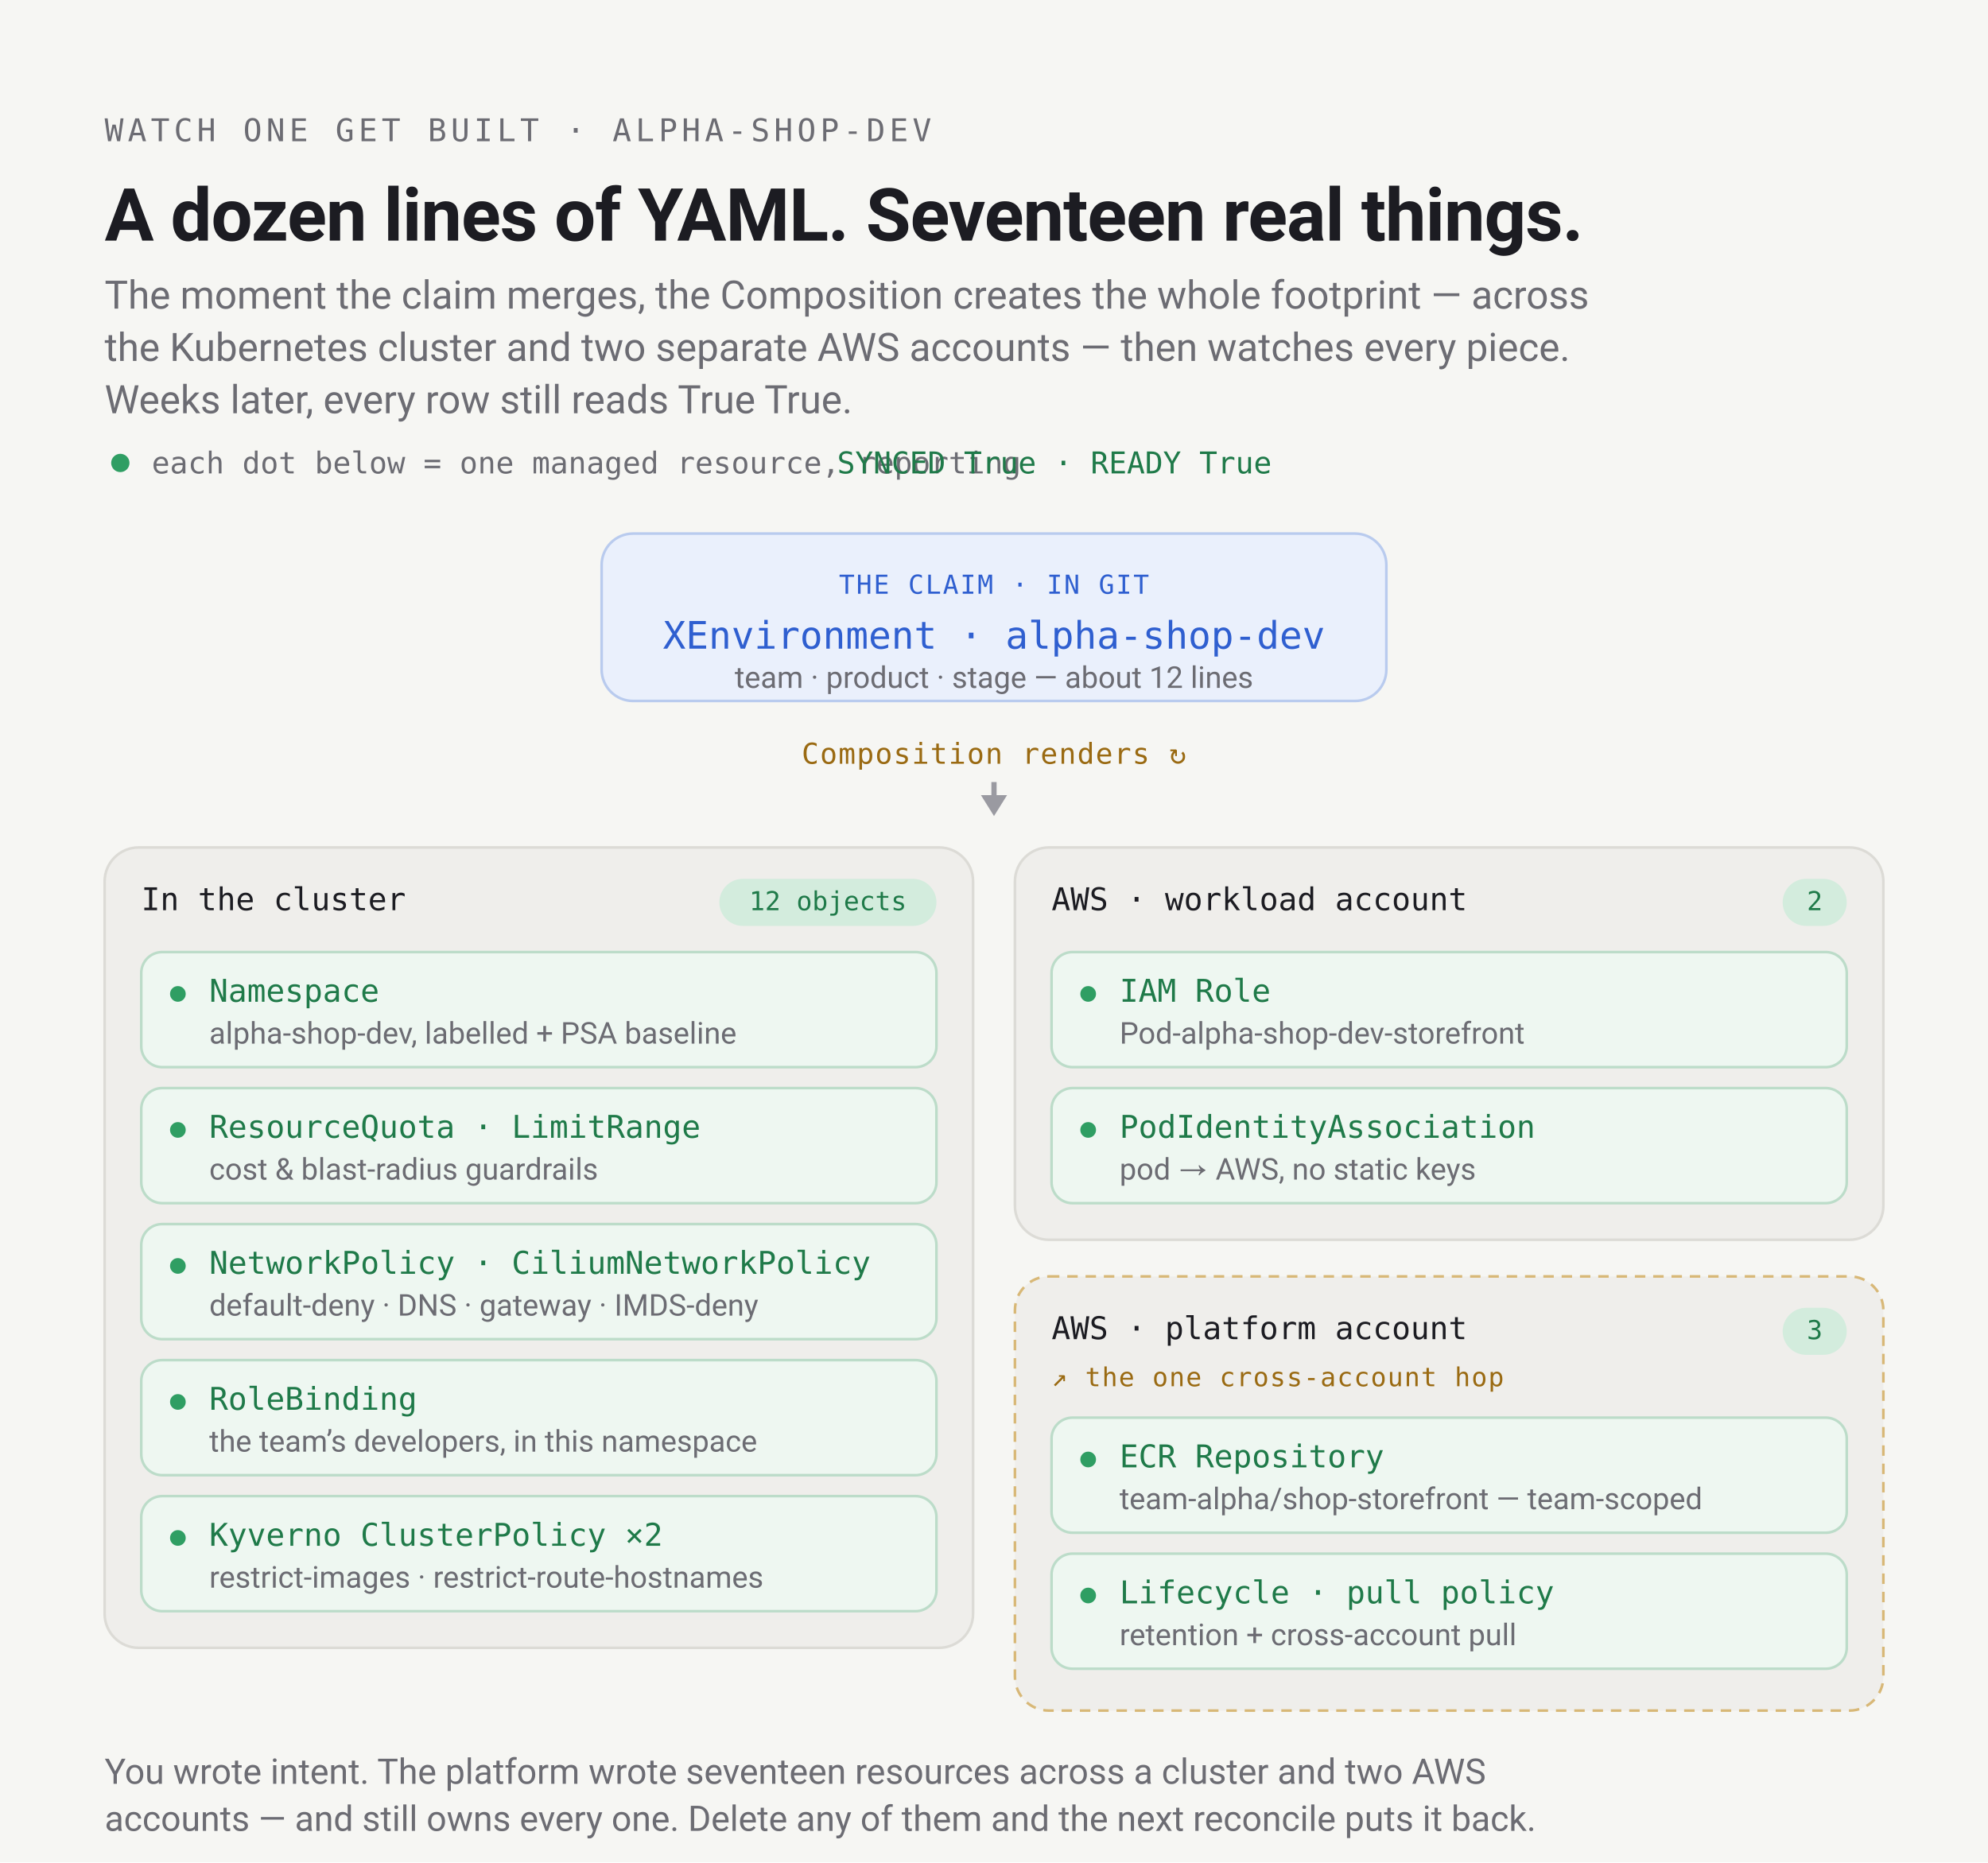
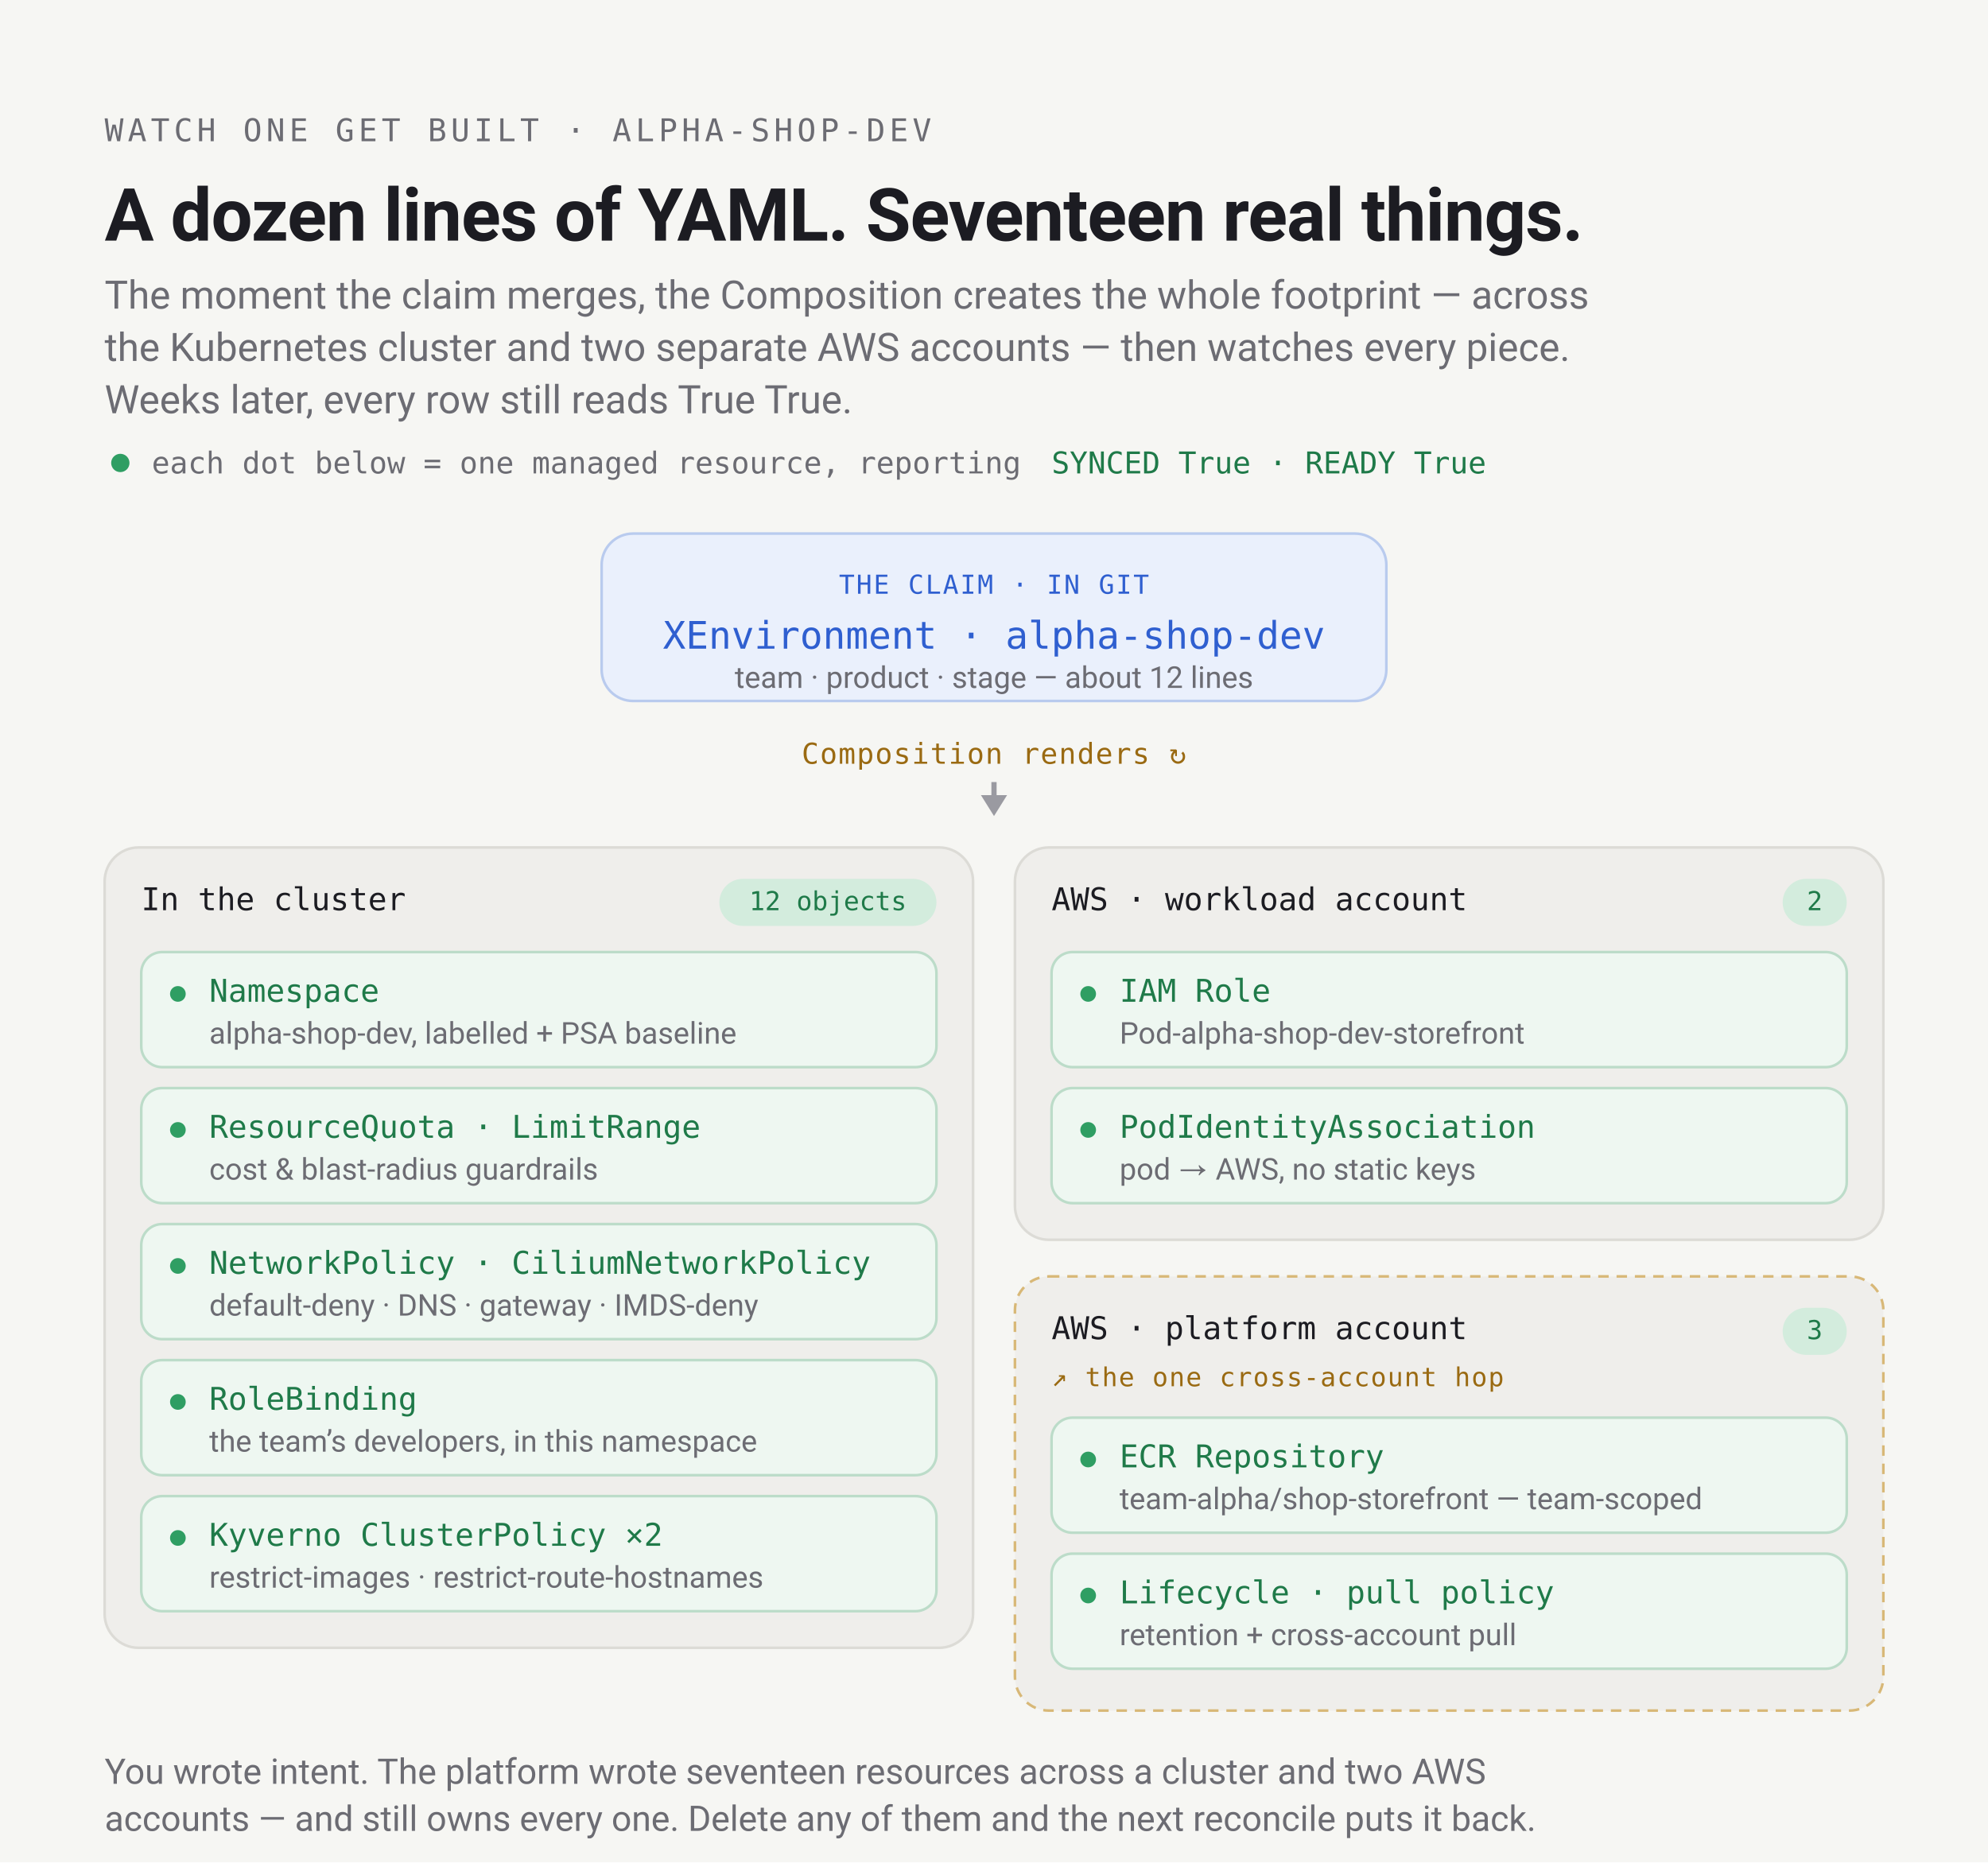
<svg xmlns="http://www.w3.org/2000/svg" viewBox="0 0 760 712" width="760" height="712" font-family="system-ui,-apple-system,'Segoe UI',Roboto,Helvetica,Arial,sans-serif">
  <style>@media(prefers-color-scheme:dark){[fill="#f6f6f3"]{fill:#1b1b18}[stroke="#f6f6f3"]{stroke:#1b1b18}[fill="#6c6c73"]{fill:#898990}[stroke="#6c6c73"]{stroke:#898990}[fill="#1c1c22"]{fill:#dddde3}[stroke="#1c1c22"]{stroke:#dddde3}[fill="#2f9e63"]{fill:#58d191}[stroke="#2f9e63"]{stroke:#58d191}[fill="#1f7a49"]{fill:#45d487}[stroke="#1f7a49"]{stroke:#45d487}[fill="#eaf0fc"]{fill:#172a50}[stroke="#eaf0fc"]{stroke:#172a50}[fill="#b9cbee"]{fill:#1e3869}[stroke="#b9cbee"]{stroke:#1e3869}[fill="#2f5fd0"]{fill:#7798e3}[stroke="#2f5fd0"]{stroke:#7798e3}[fill="#9a6a12"]{fill:#eca82d}[stroke="#9a6a12"]{stroke:#eca82d}[fill="#9a9aa1"]{fill:#888890}[stroke="#9a9aa1"]{stroke:#888890}[fill="#efeeeb"]{fill:#1f1e1c}[stroke="#efeeeb"]{stroke:#1f1e1c}[fill="#dcdbd6"]{fill:#2a2925}[stroke="#dcdbd6"]{stroke:#2a2925}[fill="#d3ecdd"]{fill:#255639}[stroke="#d3ecdd"]{stroke:#255639}[fill="#eef7f1"]{fill:#21472e}[stroke="#eef7f1"]{stroke:#21472e}[fill="#bcdcc9"]{fill:#a0cfb3}[stroke="#bcdcc9"]{stroke:#a0cfb3}[fill="#d8b877"]{fill:#e1c68e}[stroke="#d8b877"]{stroke:#e1c68e}}</style>
  <rect x="0" y="0" width="760" height="712" rx="0" class="bg" fill="#f6f6f3" />
  <text x="40" y="54" font-size="12" class="mut" fill="#6c6c73" font-family="ui-monospace,SFMono-Regular,Menlo,Consolas,monospace" letter-spacing="1.6px">WATCH ONE GET BUILT · ALPHA-SHOP-DEV</text>
  <text x="40" y="92" font-size="28" class="tx" fill="#1c1c22" font-weight="600" letter-spacing="-0.3px">A dozen lines of YAML. Seventeen real things.</text>
  <text x="40" y="118" font-size="15" class="mut" fill="#6c6c73">The moment the claim merges, the Composition creates the whole footprint — across</text>
  <text x="40" y="138" font-size="15" class="mut" fill="#6c6c73">the Kubernetes cluster and two separate AWS accounts — then watches every piece.</text>
  <text x="40" y="158" font-size="15" class="mut" fill="#6c6c73">Weeks later, every row still reads True True.</text>
  <circle cx="46" cy="177" r="3.5" class="dot" fill="#2f9e63" />
  <text x="58" y="181" font-size="11.5" class="mut" fill="#6c6c73" font-family="ui-monospace,SFMono-Regular,Menlo,Consolas,monospace">each dot below = one managed resource, reporting </text>
-   <text x="320" y="181" font-size="11.5" class="grn" fill="#1f7a49" font-family="ui-monospace,SFMono-Regular,Menlo,Consolas,monospace">SYNCED True · READY True</text>
+   <text x="402" y="181" font-size="11.5" class="grn" fill="#1f7a49" font-family="ui-monospace,SFMono-Regular,Menlo,Consolas,monospace">SYNCED True · READY True</text>
  <rect x="230" y="204" width="300" height="64" rx="12" class="blbg" fill="#eaf0fc" stroke="#b9cbee" stroke-width="1" />
  <text x="380" y="227" font-size="10" class="blue" fill="#2f5fd0" text-anchor="middle" font-family="ui-monospace,SFMono-Regular,Menlo,Consolas,monospace" letter-spacing="0.6px">THE CLAIM · IN GIT</text>
  <text x="380" y="248" font-size="14.5" class="blue" fill="#2f5fd0" text-anchor="middle" font-weight="500" font-family="ui-monospace,SFMono-Regular,Menlo,Consolas,monospace">XEnvironment · alpha-shop-dev</text>
  <text x="380" y="263" font-size="11.5" class="mut" fill="#6c6c73" text-anchor="middle">team · product · stage — about 12 lines</text>
  <text x="380" y="292" font-size="11" class="amb" fill="#9a6a12" text-anchor="middle" font-family="ui-monospace,SFMono-Regular,Menlo,Consolas,monospace" letter-spacing="0.4px">Composition renders ↻</text>
  <line x1="380" y1="299" x2="380" y2="308" class="line" stroke="#9a9aa1" stroke-width="2" />
  <path d="M380 312 L375 304 L385 304 Z" class="lineF" fill="#9a9aa1" />
  <rect x="40" y="324" width="332" height="306" rx="13" class="panel panelBd" fill="#efeeeb" stroke="#dcdbd6" stroke-width="1" />
  <text x="54" y="348" font-size="12" class="tx" fill="#1c1c22" font-family="ui-monospace,SFMono-Regular,Menlo,Consolas,monospace">In the cluster</text>
  <rect x="275" y="336" width="83" height="18" rx="9" class="badgeBg" fill="#d3ecdd" />
  <text x="316.5" y="348" font-size="10" class="grn" fill="#1f7a49" text-anchor="middle" font-family="ui-monospace,SFMono-Regular,Menlo,Consolas,monospace">12 objects</text>
  <rect x="54" y="364" width="304" height="44" rx="8" class="chbg" fill="#eef7f1" stroke="#bcdcc9" stroke-width="1" />
  <circle cx="68" cy="380" r="3" class="dot" fill="#2f9e63" />
  <text x="80" y="383" font-size="12" class="grn" fill="#1f7a49" font-family="ui-monospace,SFMono-Regular,Menlo,Consolas,monospace">Namespace</text>
  <text x="80" y="399" font-size="11.5" class="mut" fill="#6c6c73">alpha-shop-dev, labelled + PSA baseline</text>
  <rect x="54" y="416" width="304" height="44" rx="8" class="chbg" fill="#eef7f1" stroke="#bcdcc9" stroke-width="1" />
  <circle cx="68" cy="432" r="3" class="dot" fill="#2f9e63" />
  <text x="80" y="435" font-size="12" class="grn" fill="#1f7a49" font-family="ui-monospace,SFMono-Regular,Menlo,Consolas,monospace">ResourceQuota · LimitRange</text>
  <text x="80" y="451" font-size="11.5" class="mut" fill="#6c6c73">cost &amp; blast-radius guardrails</text>
  <rect x="54" y="468" width="304" height="44" rx="8" class="chbg" fill="#eef7f1" stroke="#bcdcc9" stroke-width="1" />
  <circle cx="68" cy="484" r="3" class="dot" fill="#2f9e63" />
  <text x="80" y="487" font-size="12" class="grn" fill="#1f7a49" font-family="ui-monospace,SFMono-Regular,Menlo,Consolas,monospace">NetworkPolicy · CiliumNetworkPolicy</text>
  <text x="80" y="503" font-size="11.5" class="mut" fill="#6c6c73">default-deny · DNS · gateway · IMDS-deny</text>
  <rect x="54" y="520" width="304" height="44" rx="8" class="chbg" fill="#eef7f1" stroke="#bcdcc9" stroke-width="1" />
  <circle cx="68" cy="536" r="3" class="dot" fill="#2f9e63" />
  <text x="80" y="539" font-size="12" class="grn" fill="#1f7a49" font-family="ui-monospace,SFMono-Regular,Menlo,Consolas,monospace">RoleBinding</text>
  <text x="80" y="555" font-size="11.5" class="mut" fill="#6c6c73">the team’s developers, in this namespace</text>
  <rect x="54" y="572" width="304" height="44" rx="8" class="chbg" fill="#eef7f1" stroke="#bcdcc9" stroke-width="1" />
  <circle cx="68" cy="588" r="3" class="dot" fill="#2f9e63" />
  <text x="80" y="591" font-size="12" class="grn" fill="#1f7a49" font-family="ui-monospace,SFMono-Regular,Menlo,Consolas,monospace">Kyverno ClusterPolicy ×2</text>
  <text x="80" y="607" font-size="11.5" class="mut" fill="#6c6c73">restrict-images · restrict-route-hostnames</text>
  <rect x="388" y="324" width="332" height="150" rx="13" class="panel panelBd" fill="#efeeeb" stroke="#dcdbd6" stroke-width="1" />
  <text x="402" y="348" font-size="12" class="tx" fill="#1c1c22" font-family="ui-monospace,SFMono-Regular,Menlo,Consolas,monospace">AWS · workload account</text>
  <rect x="681.5" y="336" width="24.5" height="18" rx="9" class="badgeBg" fill="#d3ecdd" />
  <text x="693.75" y="348" font-size="10" class="grn" fill="#1f7a49" text-anchor="middle" font-family="ui-monospace,SFMono-Regular,Menlo,Consolas,monospace">2</text>
  <rect x="402" y="364" width="304" height="44" rx="8" class="chbg" fill="#eef7f1" stroke="#bcdcc9" stroke-width="1" />
  <circle cx="416" cy="380" r="3" class="dot" fill="#2f9e63" />
  <text x="428" y="383" font-size="12" class="grn" fill="#1f7a49" font-family="ui-monospace,SFMono-Regular,Menlo,Consolas,monospace">IAM Role</text>
  <text x="428" y="399" font-size="11.5" class="mut" fill="#6c6c73">Pod-alpha-shop-dev-storefront</text>
  <rect x="402" y="416" width="304" height="44" rx="8" class="chbg" fill="#eef7f1" stroke="#bcdcc9" stroke-width="1" />
  <circle cx="416" cy="432" r="3" class="dot" fill="#2f9e63" />
  <text x="428" y="435" font-size="12" class="grn" fill="#1f7a49" font-family="ui-monospace,SFMono-Regular,Menlo,Consolas,monospace">PodIdentityAssociation</text>
  <text x="428" y="451" font-size="11.5" class="mut" fill="#6c6c73">pod → AWS, no static keys</text>
  <rect x="388" y="488" width="332" height="166" rx="13" class="panel ambd" fill="#efeeeb" stroke="#d8b877" stroke-width="1" stroke-dasharray="4 3" />
  <text x="402" y="512" font-size="12" class="tx" fill="#1c1c22" font-family="ui-monospace,SFMono-Regular,Menlo,Consolas,monospace">AWS · platform account</text>
  <rect x="681.5" y="500" width="24.5" height="18" rx="9" class="badgeBg" fill="#d3ecdd" />
  <text x="693.75" y="512" font-size="10" class="grn" fill="#1f7a49" text-anchor="middle" font-family="ui-monospace,SFMono-Regular,Menlo,Consolas,monospace">3</text>
  <text x="402" y="530" font-size="10" class="amb" fill="#9a6a12" font-family="ui-monospace,SFMono-Regular,Menlo,Consolas,monospace" letter-spacing="0.4px">↗ the one cross-account hop</text>
  <rect x="402" y="542" width="304" height="44" rx="8" class="chbg" fill="#eef7f1" stroke="#bcdcc9" stroke-width="1" />
  <circle cx="416" cy="558" r="3" class="dot" fill="#2f9e63" />
  <text x="428" y="561" font-size="12" class="grn" fill="#1f7a49" font-family="ui-monospace,SFMono-Regular,Menlo,Consolas,monospace">ECR Repository</text>
  <text x="428" y="577" font-size="11.5" class="mut" fill="#6c6c73">team-alpha/shop-storefront — team-scoped</text>
  <rect x="402" y="594" width="304" height="44" rx="8" class="chbg" fill="#eef7f1" stroke="#bcdcc9" stroke-width="1" />
  <circle cx="416" cy="610" r="3" class="dot" fill="#2f9e63" />
  <text x="428" y="613" font-size="12" class="grn" fill="#1f7a49" font-family="ui-monospace,SFMono-Regular,Menlo,Consolas,monospace">Lifecycle · pull policy</text>
  <text x="428" y="629" font-size="11.5" class="mut" fill="#6c6c73">retention + cross-account pull</text>
  <text x="40" y="682" font-size="13.5" class="mut" fill="#6c6c73">You wrote intent. The platform wrote seventeen resources across a cluster and two AWS</text>
  <text x="40" y="700" font-size="13.5" class="mut" fill="#6c6c73">accounts — and still owns every one. Delete any of them and the next reconcile puts it back.</text>
</svg>
